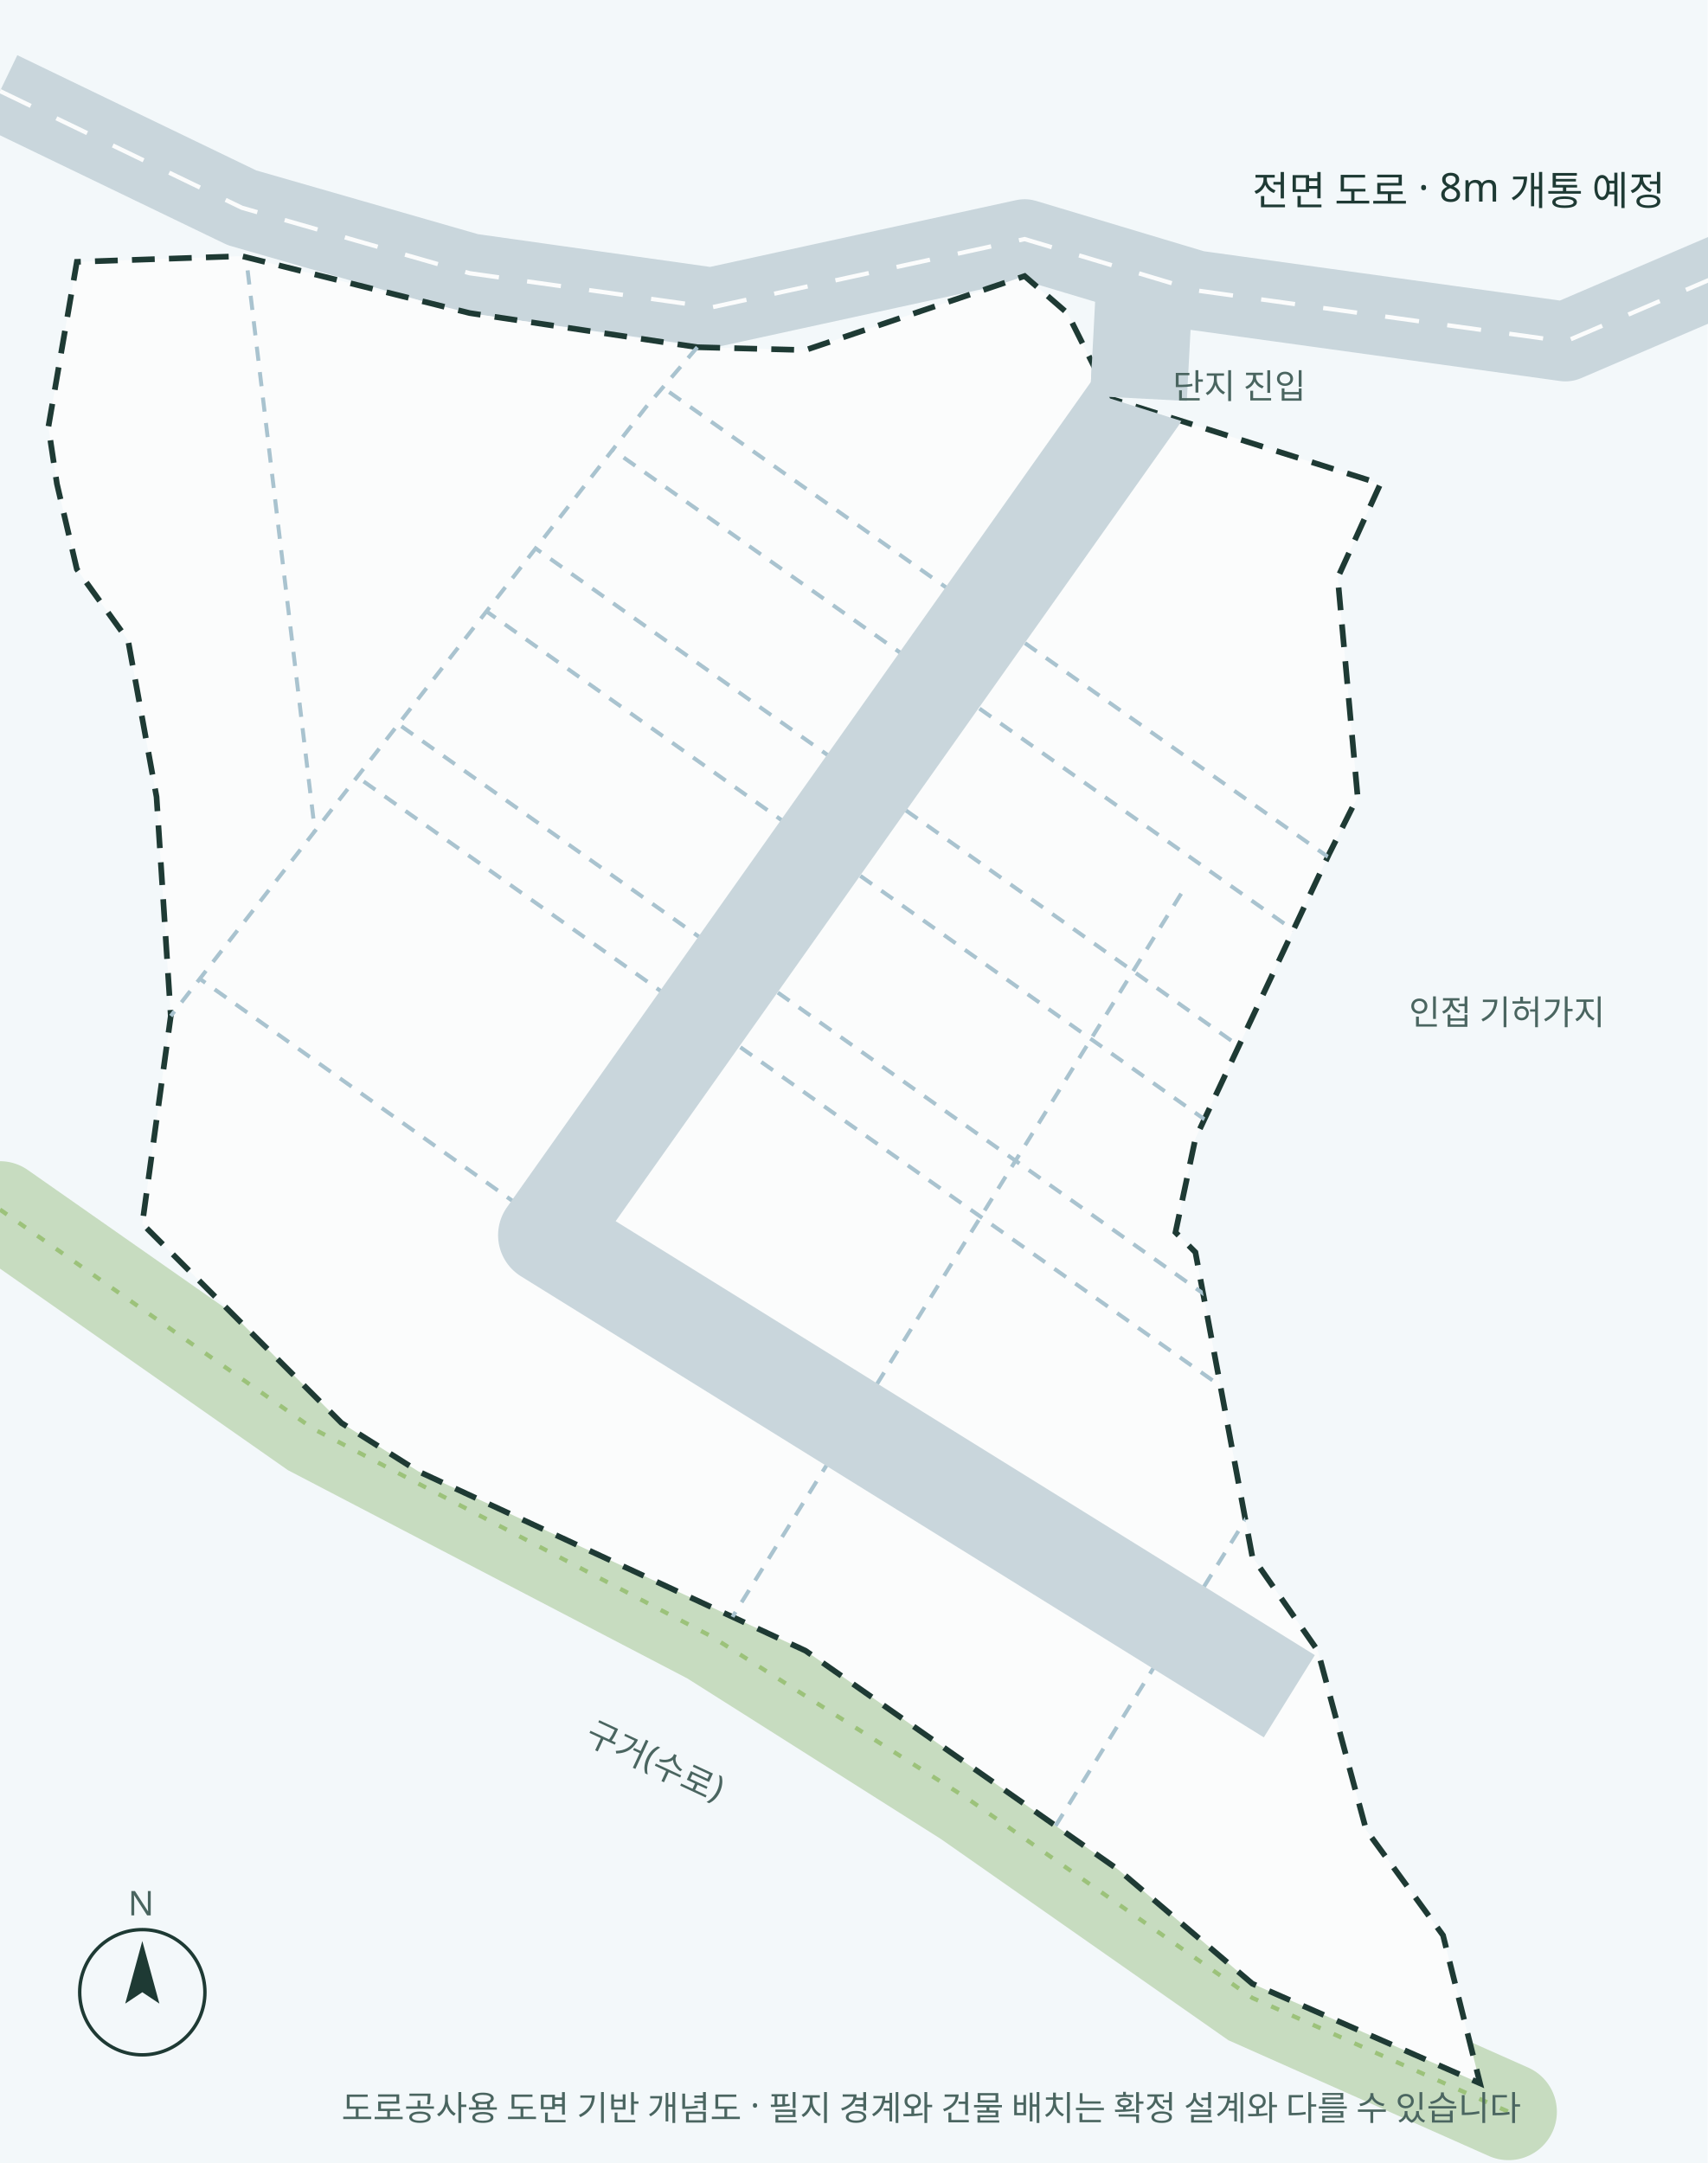
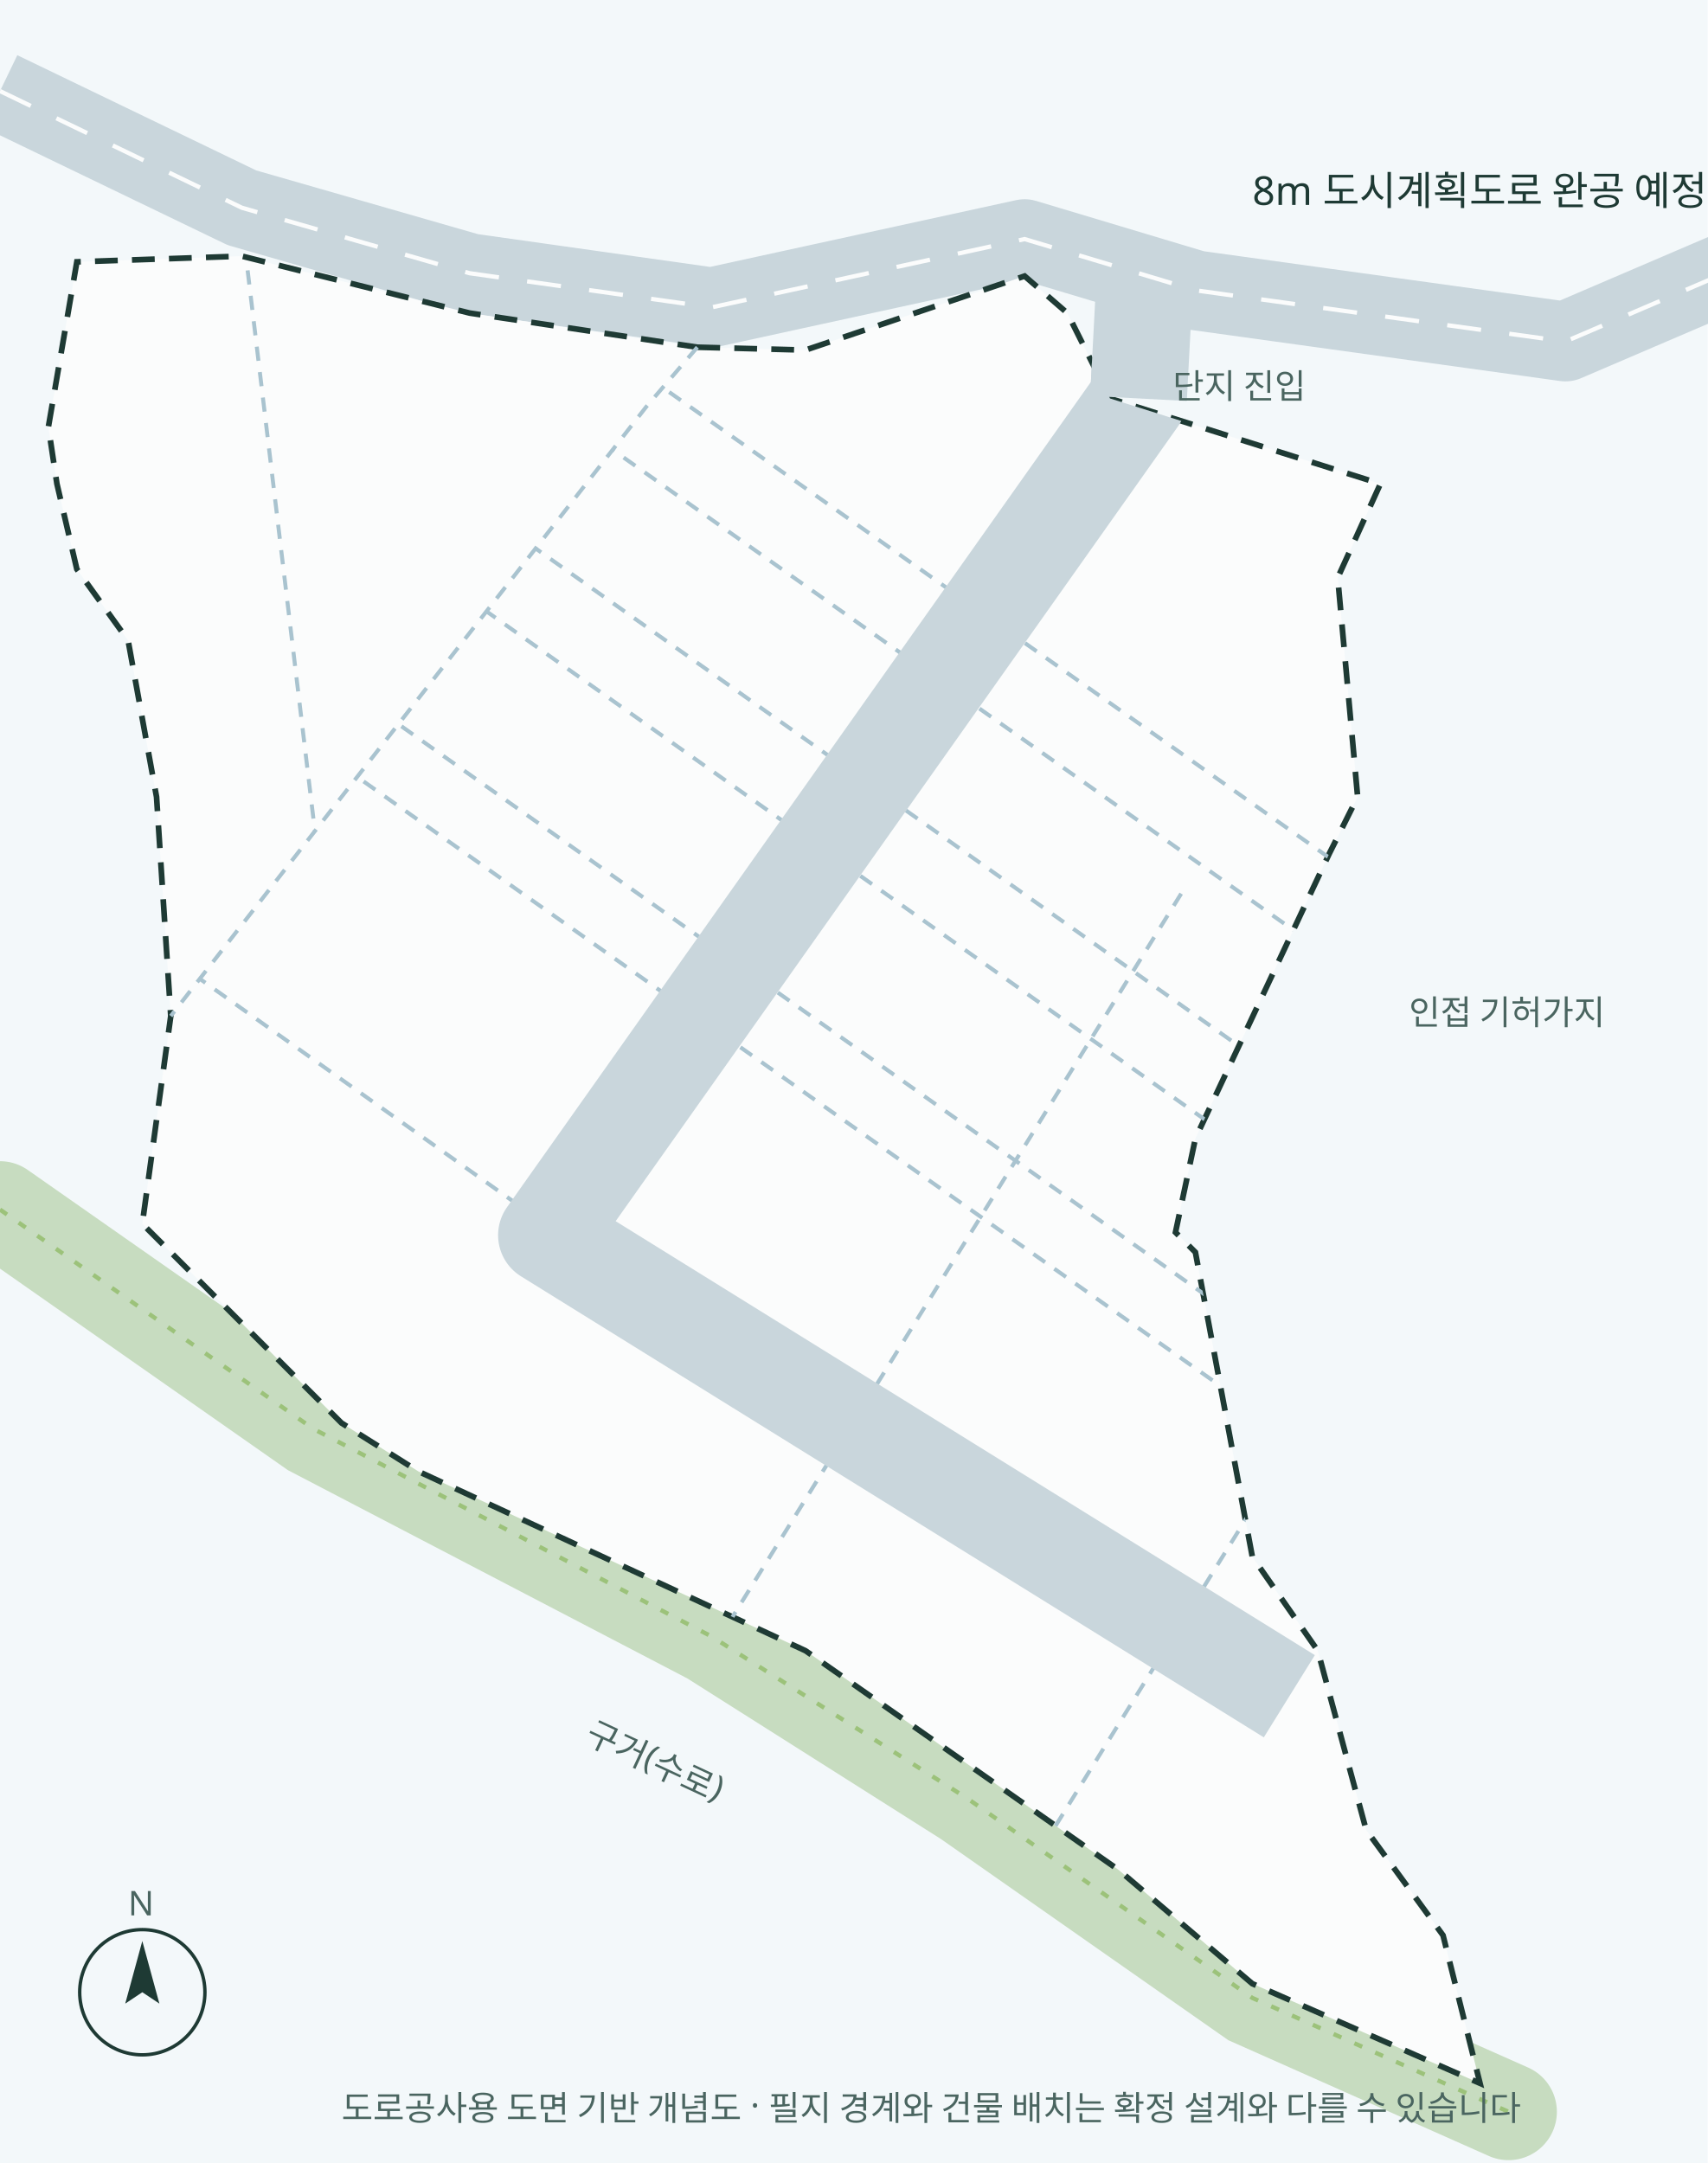
<svg xmlns="http://www.w3.org/2000/svg" viewBox="80 160 600 760" role="img" aria-labelledby="t d">
  <style>
    .site{fill:#FBFCFC;stroke:#1E3A34;stroke-width:2;stroke-dasharray:8 5}
    .div line{stroke:#A9C3CF;stroke-width:1.4;stroke-dasharray:5 4}
    .house{fill:#DCEAF2;stroke:#1E3A34;stroke-width:1.6;opacity:0;animation:in .45s ease forwards}
    .num{font:700 15px 'IBM Plex Sans KR',sans-serif;fill:#1E3A34;text-anchor:middle;opacity:0;animation:in .45s ease forwards}
    .lbl{font:500 14px 'IBM Plex Sans KR',sans-serif;fill:#1E3A34}
    .sub{font:400 12px 'IBM Plex Sans KR',sans-serif;fill:#4A6560}
    @keyframes in{to{opacity:1}}
    @media (prefers-reduced-motion:reduce){.house,.num{animation:none;opacity:1}}
  </style>
  <rect x="80" y="160" width="600" height="760" fill="#F3F8FA" />
  <defs>
    <clipPath id="clip">
      <polygon points="325,282 363,283 440,257 455,270 470,300 565,330 550,363 557,440 547,460 500,560 493,593 500,600 520,707 543,740 560,803 587,840 600,892 520,857 473,817 363,740 227,677 200,660 130,590 140,517 135,440 125,385 107,360 100,330 97,310 107,252 165,250 245,270" />
    </clipPath>
    <clipPath id="clip-old">
      <polygon points="325,282 363,283 440,257 455,270 470,300 565,330 550,363 557,440 547,460 500,560 493,593 500,600 520,707 543,740 560,803 587,840 600,892 520,857 473,817 363,740 227,677 200,660 130,590 140,517 200,440 307,303" />
    </clipPath>
    <clipPath id="clip-annex">
      <polygon points="140,517 135,440 125,385 107,360 100,330 97,310 107,252 165,250 245,270 325,282 307,303 200,440" />
    </clipPath>
  </defs>
  <path d="M80 585 L190 662 L330 735 L420 792 L520 862 L610 902" fill="none" stroke="#C7DCC0" stroke-width="34" stroke-linecap="round" />
  <path d="M80 585 L190 662 L330 735 L420 792 L520 862 L610 902" fill="none" stroke="#9CC27A" stroke-width="1.5" stroke-dasharray="3 5" />
  <text x="285" y="772" class="sub" transform="rotate(25 285 772)">구거(수로)</text>
  <path d="M80 192 L165 233 L245 256 L330 268 L440 244 L500 262 L630 280 L700 250 L750 205 L790 182" fill="none" stroke="#C9D6DC" stroke-width="28" stroke-linejoin="round" />
  <path d="M80 192 L165 233 L245 256 L330 268 L440 244 L500 262 L630 280 L700 250 L750 205 L790 182" fill="none" stroke="#FBFCFC" stroke-width="1.5" stroke-dasharray="12 10" />
-   <text x="520" y="232" class="lbl">전면 도로 · 8m 개통 예정</text>
+   <text x="520" y="232" class="lbl">8m 도시계획도로 완공 예정</text>
  <polygon class="site" points="325,282 363,283 440,257 455,270 470,300 565,330 550,363 557,440 547,460 500,560 493,593 500,600 520,707 543,740 560,803 587,840 600,892 520,857 473,817 363,740 227,677 200,660 130,590 140,517 135,440 125,385 107,360 100,330 97,310 107,252 165,250 245,270" />
  <g class="div" clip-path="url(#clip-old)">
    <line x1="590" y1="526" x2="230" y2="272" />
    <line x1="548" y1="585" x2="189" y2="331" />
    <line x1="506" y1="645" x2="146" y2="391" />
    <line x1="453" y1="719" x2="94" y2="464" />
    <line x1="606" y1="503" x2="246" y2="249" />
    <line x1="564" y1="562" x2="205" y2="308" />
    <line x1="519" y1="626" x2="160" y2="372" />
    <line x1="495" y1="474" x2="263" y2="848" />
    <line x1="610" y1="545" x2="378" y2="919" />
  </g>
  <g class="div" clip-path="url(#clip-annex)">
    <line x1="167" y1="255" x2="197" y2="505" />
  </g>
  <path d="M325 282 L307 303 L200 440 L140 517" fill="none" stroke="#A9C3CF" stroke-width="1.4" stroke-dasharray="5 4" />
  <path d="M482 262 L480 300 L272 594 L533 756" fill="none" stroke="#C9D6DC" stroke-width="34" stroke-linejoin="round" clip-path="url(#clip)" />
  <path d="M482 262 L480 300" fill="none" stroke="#C9D6DC" stroke-width="34" />
  <text x="492" y="300" class="sub">단지 진입</text>
-   <g transform="translate(383 328)">
+   <g transform="translate(370 314)">
    <rect class="house" x="-31.0" y="-25.0" width="62" height="50" transform="rotate(35.3)" style="animation-delay:0.00s" />
    <text class="num" y="5" style="animation-delay:0.00s">1</text>
  </g>
-   <g transform="translate(307 378)">
+   <g transform="translate(314 359)">
    <rect class="house" x="-31.0" y="-25.0" width="62" height="50" transform="rotate(35.3)" style="animation-delay:0.08s" />
    <text class="num" y="5" style="animation-delay:0.08s">2</text>
  </g>
-   <g transform="translate(262 420)">
+   <g transform="translate(266 417)">
    <rect class="house" x="-31.0" y="-25.0" width="62" height="50" transform="rotate(35.3)" style="animation-delay:0.16s" />
    <text class="num" y="5" style="animation-delay:0.16s">3</text>
  </g>
  <g transform="translate(217 493)">
    <rect class="house" x="-31.0" y="-25.0" width="62" height="50" transform="rotate(35.3)" style="animation-delay:0.24s" />
    <text class="num" y="5" style="animation-delay:0.24s">4</text>
  </g>
-   <g transform="translate(178 582)">
+   <g transform="translate(181 555)">
    <rect class="house" x="-31.0" y="-25.0" width="62" height="50" transform="rotate(35.3)" style="animation-delay:0.32s" />
    <text class="num" y="5" style="animation-delay:0.32s">5</text>
  </g>
-   <g transform="translate(498 393)">
+   <g transform="translate(502 370)">
    <rect class="house" x="-31.0" y="-25.0" width="62" height="50" transform="rotate(35.3)" style="animation-delay:0.40s" />
    <text class="num" y="5" style="animation-delay:0.40s">6</text>
  </g>
-   <g transform="translate(463 437)">
+   <g transform="translate(452 437)">
    <rect class="house" x="-31.0" y="-25.0" width="62" height="50" transform="rotate(35.3)" style="animation-delay:0.48s" />
    <text class="num" y="5" style="animation-delay:0.48s">7</text>
  </g>
-   <g transform="translate(412 507)">
+   <g transform="translate(407 506)">
    <rect class="house" x="-31.0" y="-25.0" width="62" height="50" transform="rotate(35.3)" style="animation-delay:0.56s" />
    <text class="num" y="5" style="animation-delay:0.56s">8</text>
  </g>
-   <g transform="translate(368 562)">
+   <g transform="translate(360 572)">
    <rect class="house" x="-31.0" y="-25.0" width="62" height="50" transform="rotate(35.3)" style="animation-delay:0.64s" />
    <text class="num" y="5" style="animation-delay:0.64s">9</text>
  </g>
-   <g transform="translate(295 653)">
+   <g transform="translate(272 635)">
    <rect class="house" x="-31.0" y="-25.0" width="62" height="50" transform="rotate(35.3)" style="animation-delay:0.72s" />
    <text class="num" y="5" style="animation-delay:0.72s">10</text>
  </g>
-   <g transform="translate(458 653)">
+   <g transform="translate(445 629)">
    <rect class="house" x="-31.0" y="-25.0" width="62" height="50" transform="rotate(35.3)" style="animation-delay:0.80s" />
    <text class="num" y="5" style="animation-delay:0.80s">11</text>
  </g>
-   <g transform="translate(415 747)">
+   <g transform="translate(390 709)">
    <rect class="house" x="-31.0" y="-25.0" width="62" height="50" transform="rotate(35.3)" style="animation-delay:0.88s" />
    <text class="num" y="5" style="animation-delay:0.88s">12</text>
  </g>
-   <g transform="translate(523 822)">
+   <g transform="translate(504 786)">
    <rect class="house" x="-31.0" y="-25.0" width="62" height="50" transform="rotate(35.3)" style="animation-delay:0.96s" />
    <text class="num" y="5" style="animation-delay:0.96s">13</text>
  </g>
-   <g transform="translate(143 365)">
+   <g transform="translate(141 304)">
    <rect class="house" x="-31.0" y="-25.0" width="62" height="50" transform="rotate(83)" style="animation-delay:1.04s" />
    <text class="num" y="5" style="animation-delay:1.04s">14</text>
  </g>
-   <g transform="translate(228 325)">
-     <rect class="house" x="-31.0" y="-25.0" width="62" height="50" transform="rotate(14)" style="animation-delay:1.12s" />
+   <g transform="translate(226 296)">
+     <rect class="house" x="-31.0" y="-25.0" width="62" height="50" transform="rotate(35.3)" style="animation-delay:1.12s" />
    <text class="num" y="5" style="animation-delay:1.12s">15</text>
  </g>
  <text x="575" y="520" class="sub">인접 기허가지</text>
  <g transform="translate(130 860)">
    <circle r="22" fill="none" stroke="#1E3A34" stroke-width="1.2" />
    <path d="M0 -18 L6 4 L0 0 L-6 4 Z" fill="#1E3A34" />
    <text x="-5" y="-27" class="sub">N</text>
  </g>
  <text x="200" y="905" class="sub">도로공사용 도면 기반 개념도 · 필지 경계와 건물 배치는 확정 설계와 다를 수 있습니다</text>
</svg>
